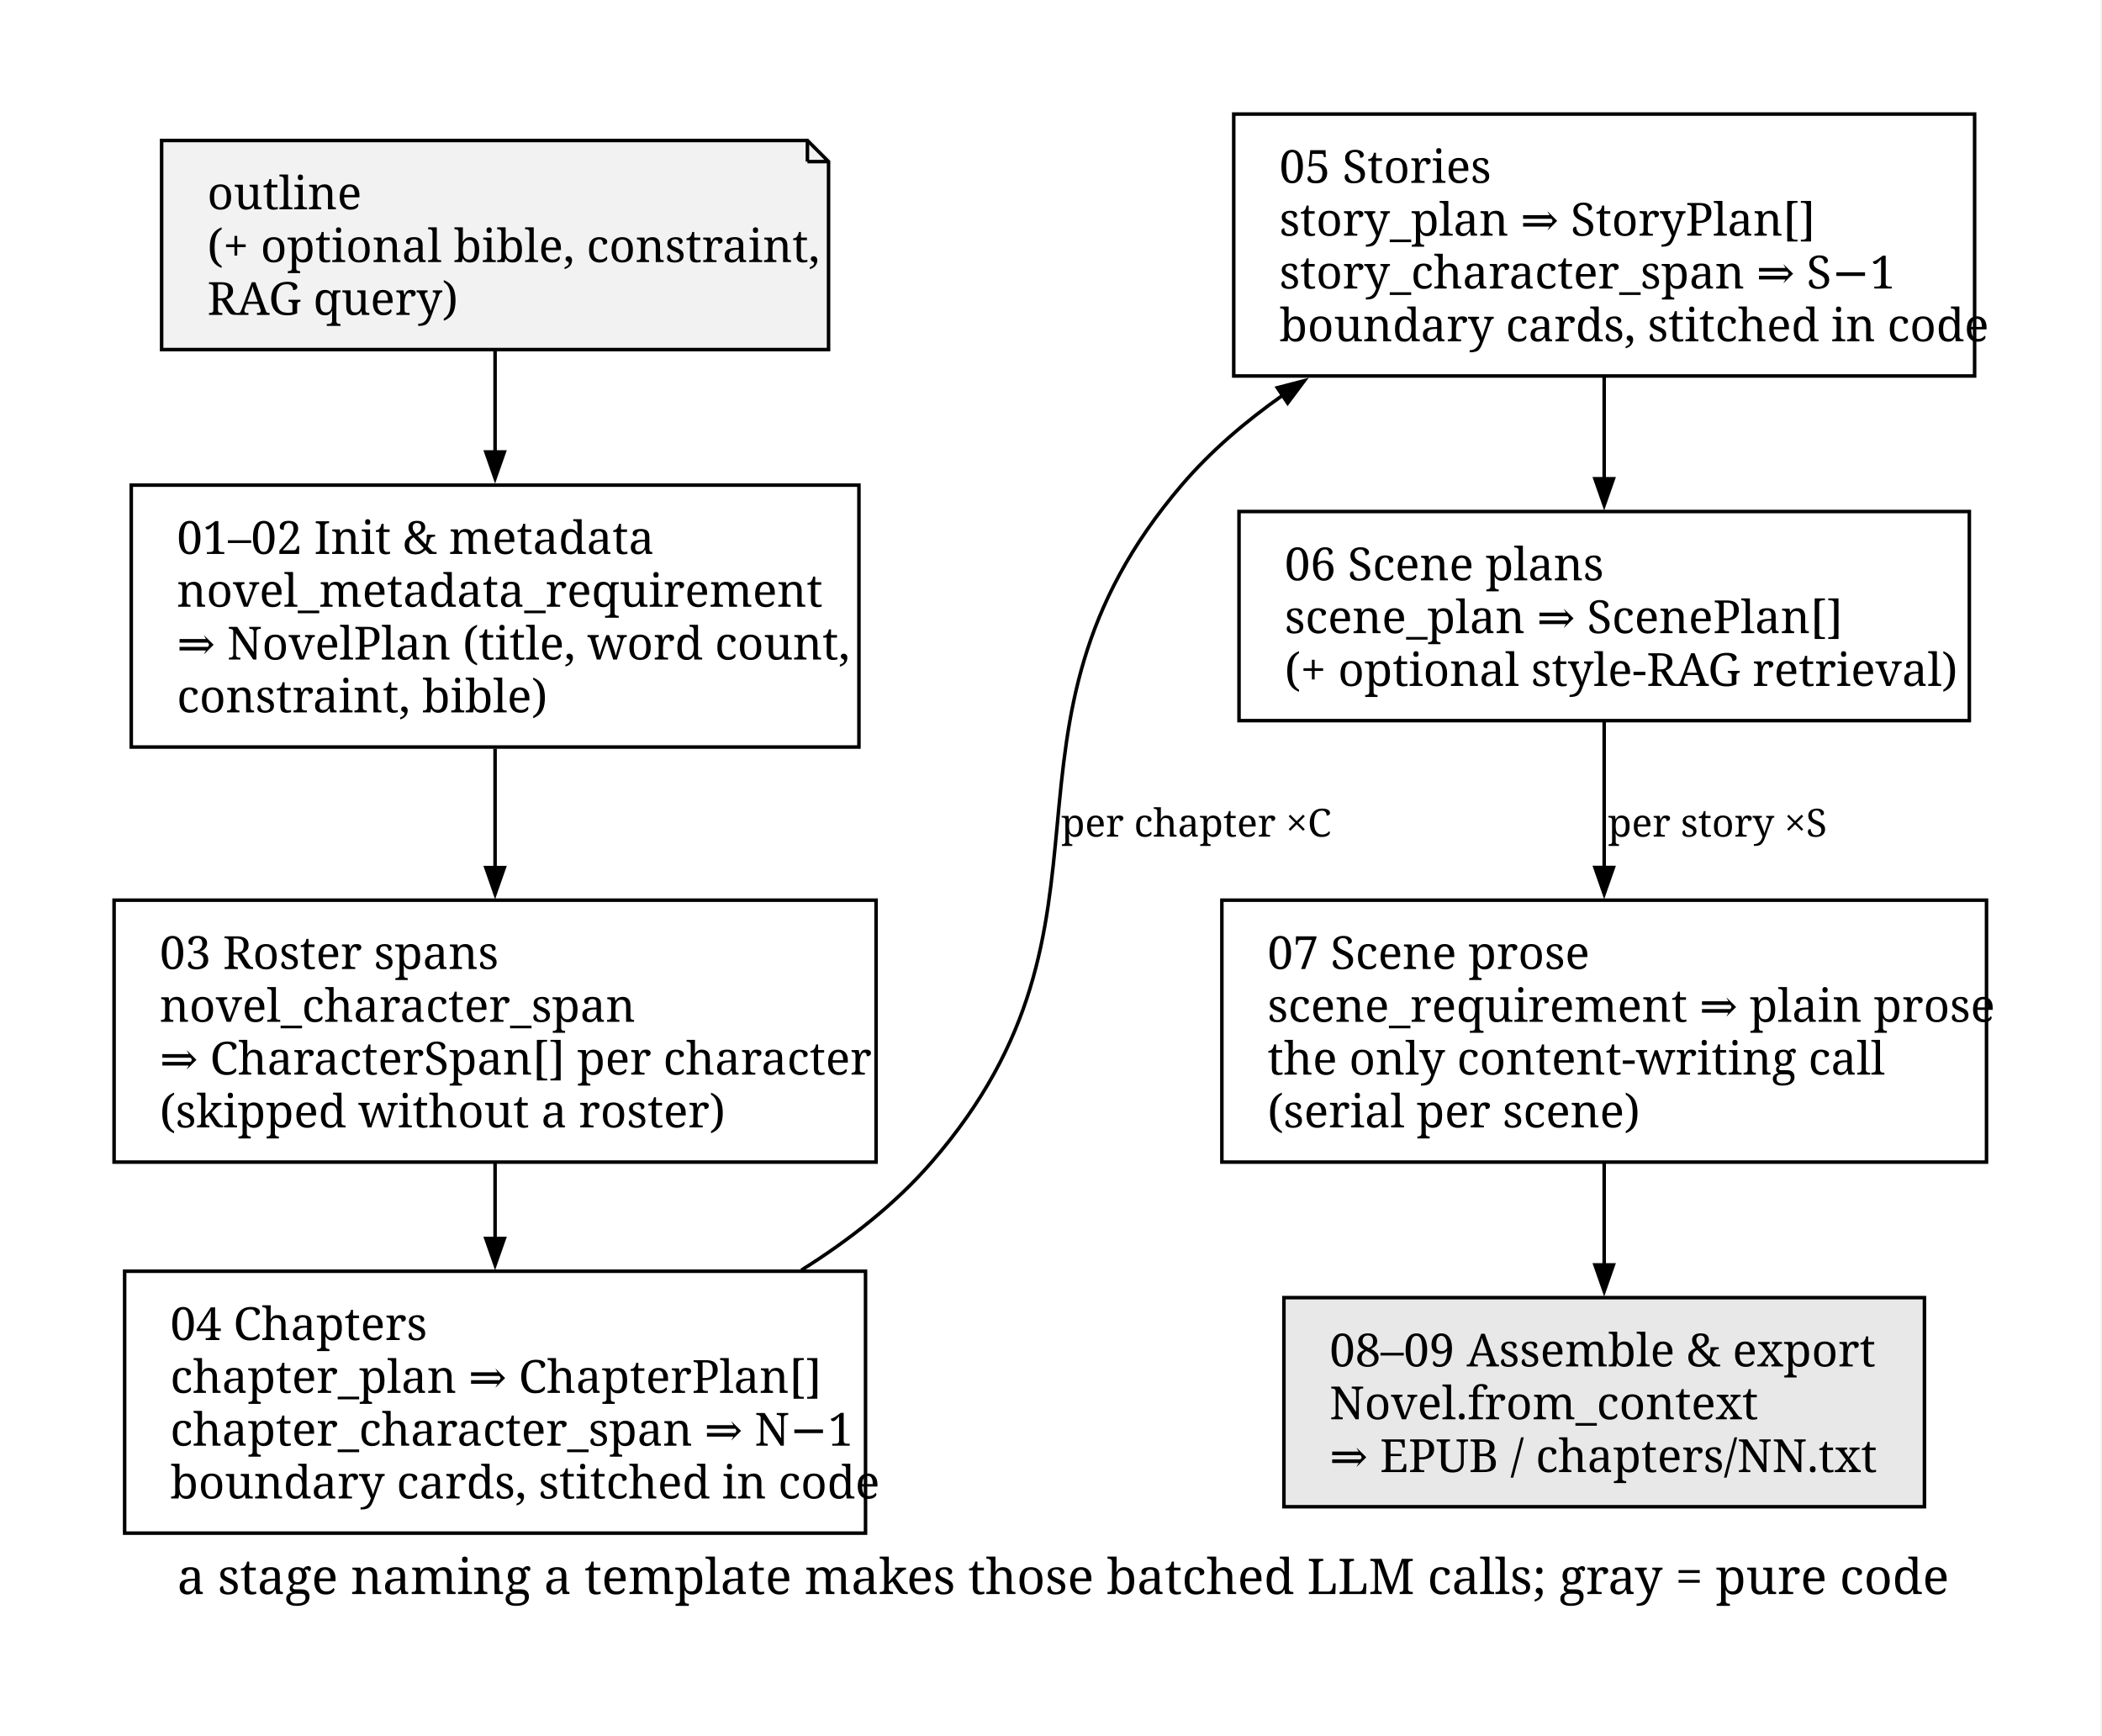
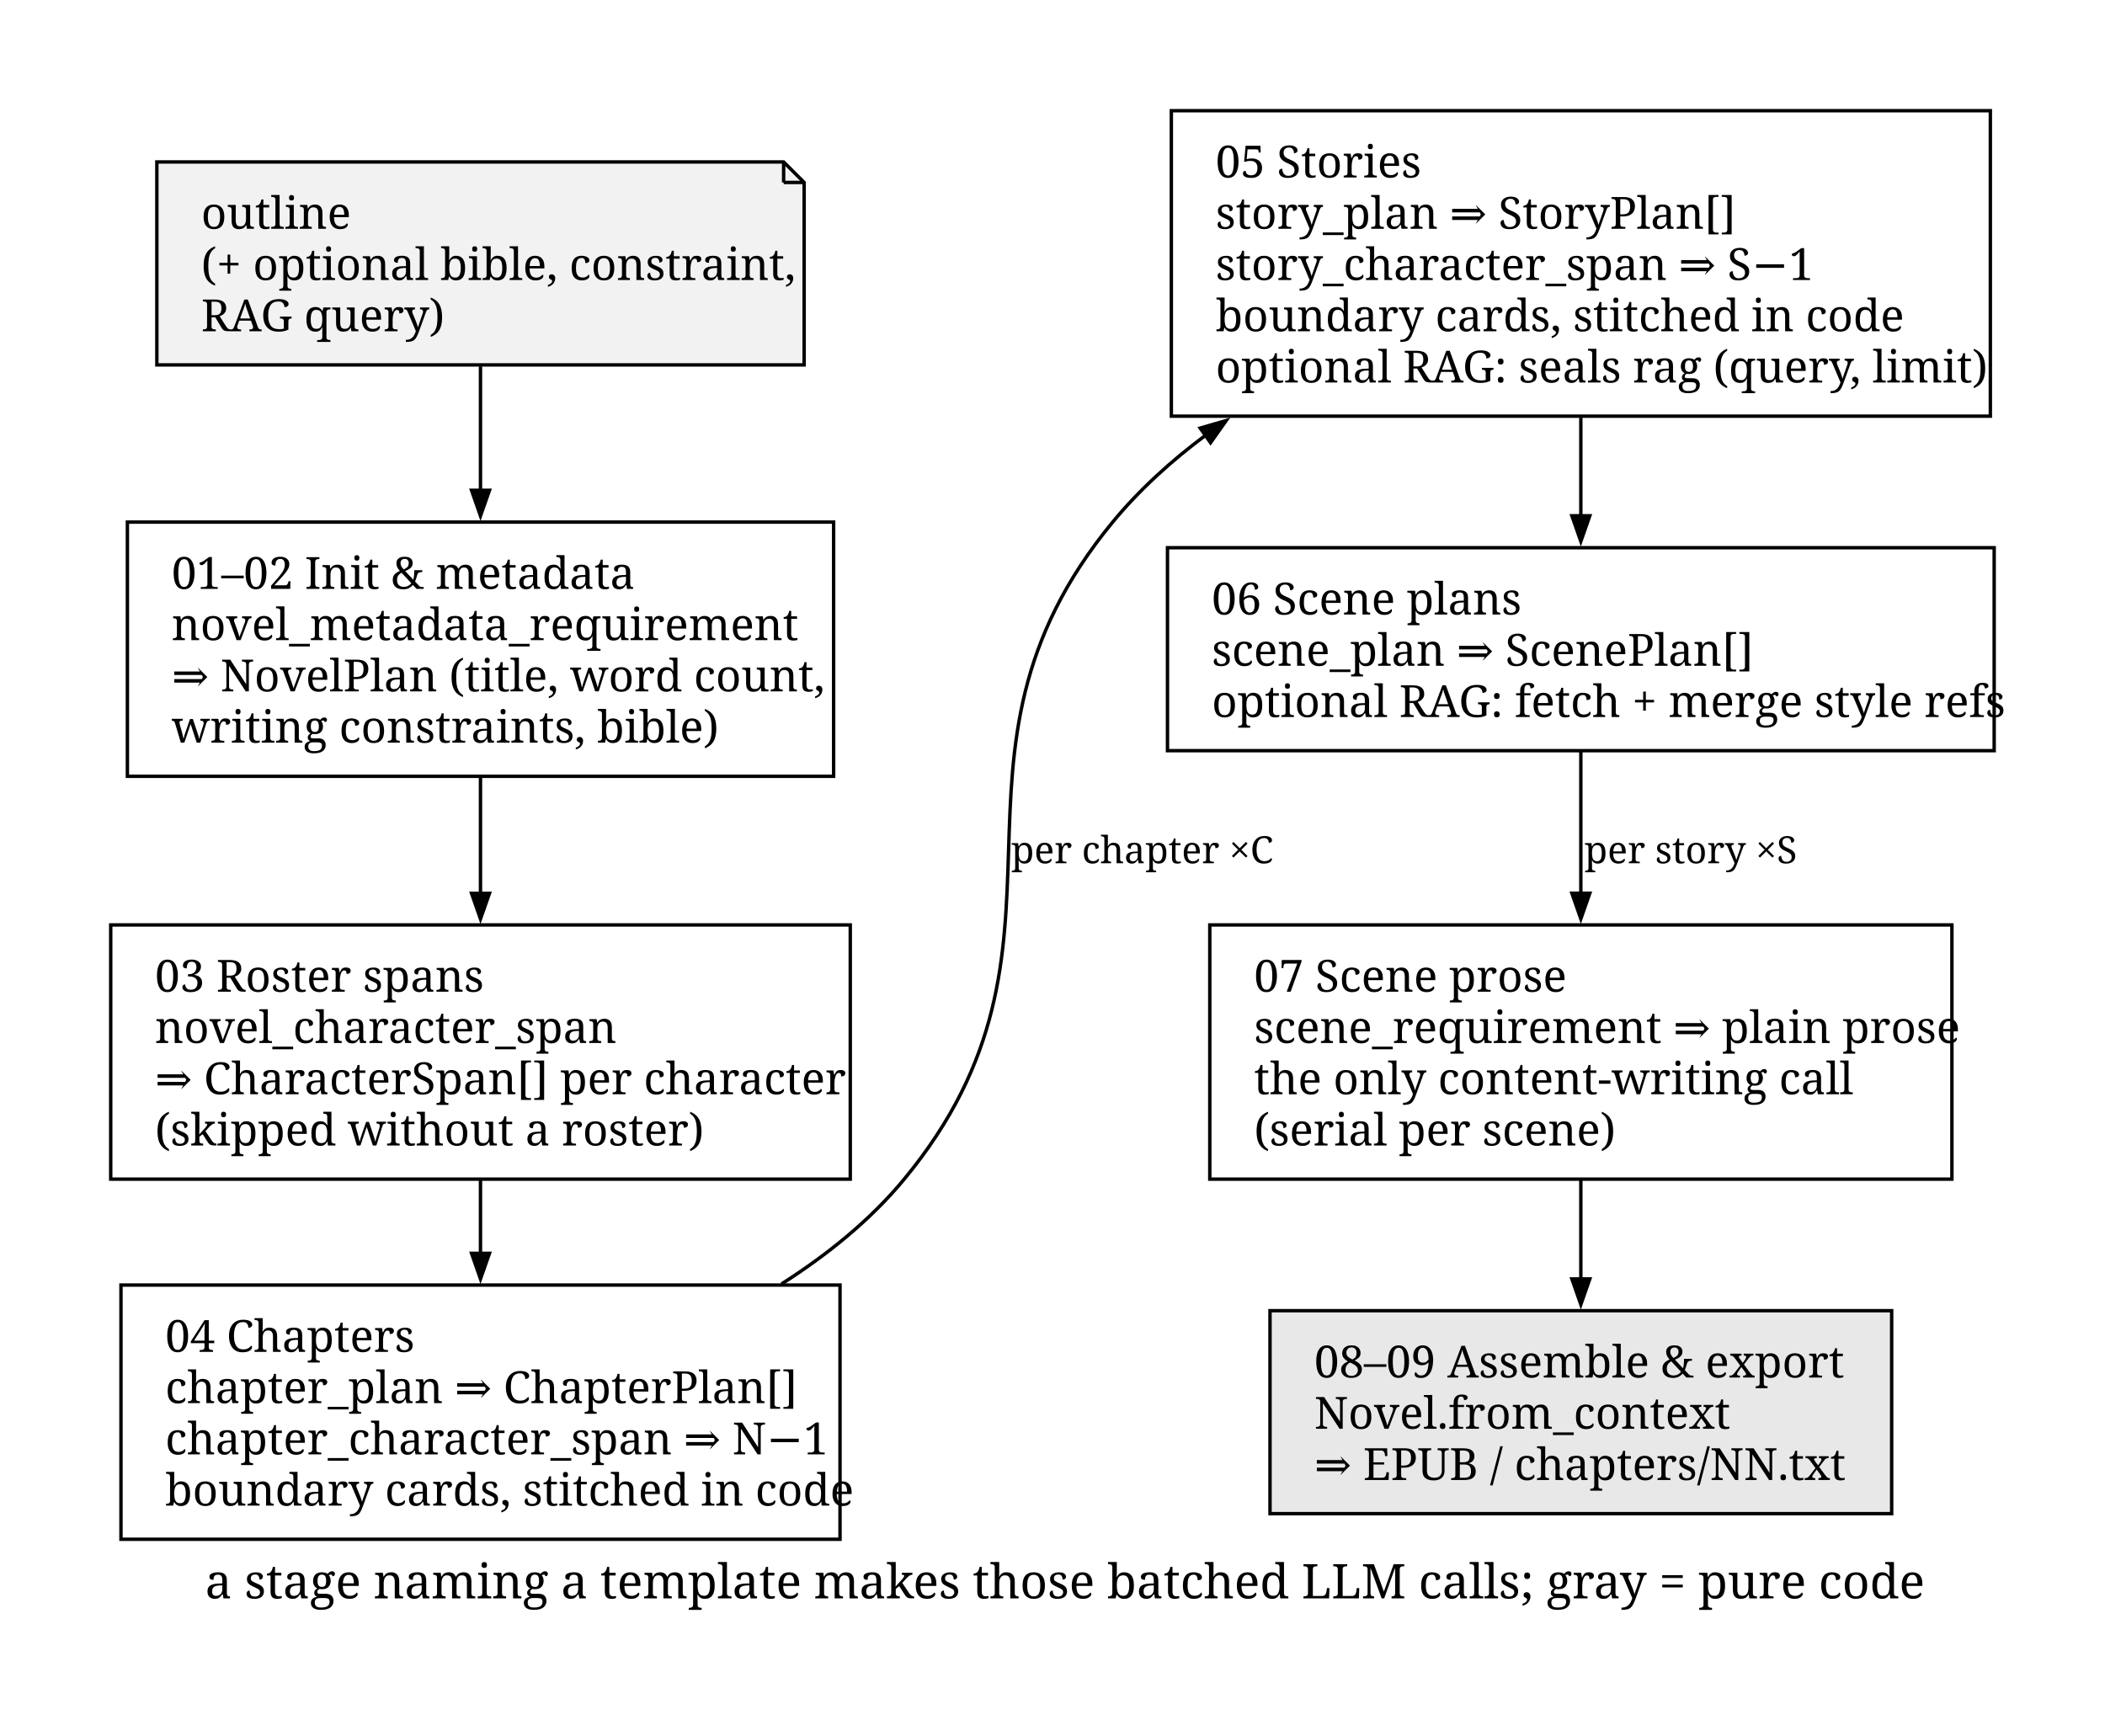
- <svg xmlns="http://www.w3.org/2000/svg" width="597pt" height="493pt" viewBox="0.00 0.00 597.00 493.00">
-   <g id="graph0" class="graph" transform="scale(1 1) rotate(0) translate(32.4 460.75)">
-     <polygon fill="white" stroke="none" points="-32.4,32.4 -32.4,-460.75 564.2,-460.75 564.2,32.4 -32.4,32.4" />
-     <text xml:space="preserve" text-anchor="middle" x="265.9" y="-7.95" font-family="serif" font-size="14.00">  a stage naming a template makes those batched LLM calls; gray = pure code</text>
+ <svg xmlns="http://www.w3.org/2000/svg" width="616pt" height="508pt" viewBox="0.00 0.00 616.00 508.00">
+   <g id="graph0" class="graph" transform="scale(1 1) rotate(0) translate(32.4 475.75)">
+     <polygon fill="white" stroke="none" points="-32.4,32.4 -32.4,-475.75 583.57,-475.75 583.57,32.4 -32.4,32.4" />
+     <text xml:space="preserve" text-anchor="middle" x="275.59" y="-7.95" font-family="serif" font-size="14.00">  a stage naming a template makes those batched LLM calls; gray = pure code</text>
    <g id="node1" class="node">
-       <polygon fill="#f2f2f2" stroke="black" points="196.92,-420.85 13.5,-420.85 13.5,-361.45 202.92,-361.45 202.92,-414.85 196.92,-420.85" />
-       <polyline fill="none" stroke="black" points="196.92,-420.85 196.92,-414.85" />
-       <polyline fill="none" stroke="black" points="202.92,-414.85 196.92,-414.85" />
-       <text xml:space="preserve" text-anchor="start" x="26.46" y="-401.3" font-family="serif" font-size="13.00">outline</text>
-       <text xml:space="preserve" text-anchor="start" x="26.46" y="-386.3" font-family="serif" font-size="13.00">(+ optional bible, constraint,</text>
-       <text xml:space="preserve" text-anchor="start" x="26.46" y="-371.3" font-family="serif" font-size="13.00">RAG query)</text>
+       <polygon fill="#f2f2f2" stroke="black" points="196.92,-428.35 13.5,-428.35 13.5,-368.95 202.92,-368.95 202.92,-422.35 196.92,-428.35" />
+       <polyline fill="none" stroke="black" points="196.92,-428.35 196.92,-422.35" />
+       <polyline fill="none" stroke="black" points="202.92,-422.35 196.92,-422.35" />
+       <text xml:space="preserve" text-anchor="start" x="26.46" y="-408.8" font-family="serif" font-size="13.00">outline</text>
+       <text xml:space="preserve" text-anchor="start" x="26.46" y="-393.8" font-family="serif" font-size="13.00">(+ optional bible, constraint,</text>
+       <text xml:space="preserve" text-anchor="start" x="26.46" y="-378.8" font-family="serif" font-size="13.00">RAG query)</text>
    </g>
    <g id="node2" class="node">
      <polygon fill="white" stroke="black" points="211.55,-322.95 4.88,-322.95 4.88,-248.55 211.55,-248.55 211.55,-322.95" />
      <text xml:space="preserve" text-anchor="start" x="17.84" y="-303.4" font-family="serif" font-size="13.00">01–02 Init &amp; metadata</text>
      <text xml:space="preserve" text-anchor="start" x="17.84" y="-288.4" font-family="serif" font-size="13.00">novel_metadata_requirement</text>
      <text xml:space="preserve" text-anchor="start" x="17.84" y="-273.4" font-family="serif" font-size="13.00">⇒ NovelPlan (title, word count,</text>
-       <text xml:space="preserve" text-anchor="start" x="17.84" y="-258.4" font-family="serif" font-size="13.00">constraint, bible)</text>
+       <text xml:space="preserve" text-anchor="start" x="17.84" y="-258.4" font-family="serif" font-size="13.00">writing constraints, bible)</text>
    </g>
    <g id="edge1" class="edge">
-       <path fill="none" stroke="black" d="M108.21,-361.07C108.21,-352.11 108.21,-342.01 108.21,-332.22" />
-       <polygon fill="black" stroke="black" points="110.84,-332.37 108.21,-324.87 105.59,-332.37 110.84,-332.37" />
+       <path fill="none" stroke="black" d="M108.21,-368.51C108.21,-357.36 108.21,-344.35 108.21,-332.04" />
+       <polygon fill="black" stroke="black" points="110.84,-332.25 108.21,-324.75 105.59,-332.25 110.84,-332.25" />
    </g>
    <g id="node3" class="node">
      <polygon fill="white" stroke="black" points="216.42,-205.05 0,-205.05 0,-130.65 216.42,-130.65 216.42,-205.05" />
      <text xml:space="preserve" text-anchor="start" x="12.96" y="-185.5" font-family="serif" font-size="13.00">03 Roster spans</text>
      <text xml:space="preserve" text-anchor="start" x="12.96" y="-170.5" font-family="serif" font-size="13.00">novel_character_span</text>
      <text xml:space="preserve" text-anchor="start" x="12.96" y="-155.5" font-family="serif" font-size="13.00">⇒ CharacterSpan[] per character</text>
      <text xml:space="preserve" text-anchor="start" x="12.96" y="-140.5" font-family="serif" font-size="13.00">(skipped without a roster)</text>
    </g>
    <g id="edge2" class="edge">
      <path fill="none" stroke="black" d="M108.21,-248.08C108.21,-237.3 108.21,-225.38 108.21,-214.13" />
      <polygon fill="black" stroke="black" points="110.84,-214.3 108.21,-206.8 105.59,-214.3 110.84,-214.3" />
    </g>
    <g id="node4" class="node">
      <polygon fill="white" stroke="black" points="213.42,-99.65 3,-99.65 3,-25.25 213.42,-25.25 213.42,-99.65" />
      <text xml:space="preserve" text-anchor="start" x="15.96" y="-80.1" font-family="serif" font-size="13.00">04 Chapters</text>
      <text xml:space="preserve" text-anchor="start" x="15.96" y="-65.1" font-family="serif" font-size="13.00">chapter_plan ⇒ ChapterPlan[]</text>
      <text xml:space="preserve" text-anchor="start" x="15.96" y="-50.1" font-family="serif" font-size="13.00">chapter_character_span ⇒ N−1</text>
      <text xml:space="preserve" text-anchor="start" x="15.96" y="-35.1" font-family="serif" font-size="13.00">boundary cards, stitched in code</text>
    </g>
    <g id="edge3" class="edge">
      <path fill="none" stroke="black" d="M108.21,-130.4C108.21,-123.45 108.21,-116.09 108.21,-108.9" />
      <polygon fill="black" stroke="black" points="110.84,-108.94 108.21,-101.44 105.59,-108.94 110.84,-108.94" />
    </g>
    <g id="node5" class="node">
-       <polygon fill="white" stroke="black" points="528.42,-428.35 318,-428.35 318,-353.95 528.42,-353.95 528.42,-428.35" />
-       <text xml:space="preserve" text-anchor="start" x="330.96" y="-408.8" font-family="serif" font-size="13.00">05 Stories</text>
-       <text xml:space="preserve" text-anchor="start" x="330.96" y="-393.8" font-family="serif" font-size="13.00">story_plan ⇒ StoryPlan[]</text>
-       <text xml:space="preserve" text-anchor="start" x="330.96" y="-378.8" font-family="serif" font-size="13.00">story_character_span ⇒ S−1</text>
-       <text xml:space="preserve" text-anchor="start" x="330.96" y="-363.8" font-family="serif" font-size="13.00">boundary cards, stitched in code</text>
+       <polygon fill="white" stroke="black" points="550.05,-443.35 310.38,-443.35 310.38,-353.95 550.05,-353.95 550.05,-443.35" />
+       <text xml:space="preserve" text-anchor="start" x="323.34" y="-423.8" font-family="serif" font-size="13.00">05 Stories</text>
+       <text xml:space="preserve" text-anchor="start" x="323.34" y="-408.8" font-family="serif" font-size="13.00">story_plan ⇒ StoryPlan[]</text>
+       <text xml:space="preserve" text-anchor="start" x="323.34" y="-393.8" font-family="serif" font-size="13.00">story_character_span ⇒ S−1</text>
+       <text xml:space="preserve" text-anchor="start" x="323.34" y="-378.8" font-family="serif" font-size="13.00">boundary cards, stitched in code</text>
+       <text xml:space="preserve" text-anchor="start" x="323.34" y="-363.8" font-family="serif" font-size="13.00">optional RAG: seals rag (query, limit)</text>
    </g>
    <g id="edge4" class="edge">
-       <path fill="none" stroke="black" d="M195.2,-99.96C208.87,-108.53 221.87,-118.71 232.21,-130.65 291.87,-199.51 244.03,-253.68 303.21,-322.95 311.4,-332.54 321.32,-341.03 331.9,-348.47" />
-       <polygon fill="black" stroke="black" points="330.38,-350.61 338.07,-352.61 333.31,-346.25 330.38,-350.61" />
-       <text xml:space="preserve" text-anchor="middle" x="305.93" y="-223.1" font-family="serif" font-size="11.00"> per chapter ×C</text>
+       <path fill="none" stroke="black" d="M196.3,-99.97C209.68,-108.49 222.3,-118.66 232.21,-130.65 289.33,-199.76 236.18,-253.76 293.21,-322.95 301.05,-332.46 310.43,-340.95 320.56,-348.48" />
+       <polygon fill="black" stroke="black" points="318.81,-350.46 326.44,-352.67 321.85,-346.18 318.81,-350.46" />
+       <text xml:space="preserve" text-anchor="middle" x="300.43" y="-223.1" font-family="serif" font-size="11.00"> per chapter ×C</text>
    </g>
    <g id="node6" class="node">
-       <polygon fill="white" stroke="black" points="526.92,-315.45 319.5,-315.45 319.5,-256.05 526.92,-256.05 526.92,-315.45" />
-       <text xml:space="preserve" text-anchor="start" x="332.46" y="-295.9" font-family="serif" font-size="13.00">06 Scene plans</text>
-       <text xml:space="preserve" text-anchor="start" x="332.46" y="-280.9" font-family="serif" font-size="13.00">scene_plan ⇒ ScenePlan[]</text>
-       <text xml:space="preserve" text-anchor="start" x="332.46" y="-265.9" font-family="serif" font-size="13.00">(+ optional style-RAG retrieval)</text>
+       <polygon fill="white" stroke="black" points="551.17,-315.45 309.25,-315.45 309.25,-256.05 551.17,-256.05 551.17,-315.45" />
+       <text xml:space="preserve" text-anchor="start" x="322.21" y="-295.9" font-family="serif" font-size="13.00">06 Scene plans</text>
+       <text xml:space="preserve" text-anchor="start" x="322.21" y="-280.9" font-family="serif" font-size="13.00">scene_plan ⇒ ScenePlan[]</text>
+       <text xml:space="preserve" text-anchor="start" x="322.21" y="-265.9" font-family="serif" font-size="13.00">optional RAG: fetch + merge style refs</text>
    </g>
    <g id="edge5" class="edge">
-       <path fill="none" stroke="black" d="M423.21,-353.7C423.21,-344.27 423.21,-334.09 423.21,-324.59" />
-       <polygon fill="black" stroke="black" points="425.84,-324.75 423.21,-317.25 420.59,-324.75 425.84,-324.75" />
+       <path fill="none" stroke="black" d="M430.21,-353.5C430.21,-343.99 430.21,-334.01 430.21,-324.76" />
+       <polygon fill="black" stroke="black" points="432.84,-324.8 430.21,-317.3 427.59,-324.8 432.84,-324.8" />
    </g>
    <g id="node7" class="node">
-       <polygon fill="white" stroke="black" points="531.8,-205.05 314.63,-205.05 314.63,-130.65 531.8,-130.65 531.8,-205.05" />
-       <text xml:space="preserve" text-anchor="start" x="327.59" y="-185.5" font-family="serif" font-size="13.00">07 Scene prose</text>
-       <text xml:space="preserve" text-anchor="start" x="327.59" y="-170.5" font-family="serif" font-size="13.00">scene_requirement ⇒ plain prose</text>
-       <text xml:space="preserve" text-anchor="start" x="327.59" y="-155.5" font-family="serif" font-size="13.00">the only content-writing call</text>
-       <text xml:space="preserve" text-anchor="start" x="327.59" y="-140.5" font-family="serif" font-size="13.00">(serial per scene)</text>
+       <polygon fill="white" stroke="black" points="538.8,-205.05 321.63,-205.05 321.63,-130.65 538.8,-130.65 538.8,-205.05" />
+       <text xml:space="preserve" text-anchor="start" x="334.59" y="-185.5" font-family="serif" font-size="13.00">07 Scene prose</text>
+       <text xml:space="preserve" text-anchor="start" x="334.59" y="-170.5" font-family="serif" font-size="13.00">scene_requirement ⇒ plain prose</text>
+       <text xml:space="preserve" text-anchor="start" x="334.59" y="-155.5" font-family="serif" font-size="13.00">the only content-writing call</text>
+       <text xml:space="preserve" text-anchor="start" x="334.59" y="-140.5" font-family="serif" font-size="13.00">(serial per scene)</text>
    </g>
    <g id="edge6" class="edge">
-       <path fill="none" stroke="black" d="M423.21,-255.8C423.21,-243.26 423.21,-228.28 423.21,-214.32" />
-       <polygon fill="black" stroke="black" points="425.84,-214.33 423.21,-206.83 420.59,-214.33 425.84,-214.33" />
-       <text xml:space="preserve" text-anchor="middle" x="453.96" y="-223.1" font-family="serif" font-size="11.00"> per story ×S</text>
+       <path fill="none" stroke="black" d="M430.21,-255.8C430.21,-243.26 430.21,-228.28 430.21,-214.32" />
+       <polygon fill="black" stroke="black" points="432.84,-214.33 430.21,-206.83 427.59,-214.33 432.84,-214.33" />
+       <text xml:space="preserve" text-anchor="middle" x="460.96" y="-223.1" font-family="serif" font-size="11.00"> per story ×S</text>
    </g>
    <g id="node8" class="node">
-       <polygon fill="#e8e8e8" stroke="black" points="514.17,-92.15 332.25,-92.15 332.25,-32.75 514.17,-32.75 514.17,-92.15" />
-       <text xml:space="preserve" text-anchor="start" x="345.21" y="-72.6" font-family="serif" font-size="13.00">08–09 Assemble &amp; export</text>
-       <text xml:space="preserve" text-anchor="start" x="345.21" y="-57.6" font-family="serif" font-size="13.00">Novel.from_context</text>
-       <text xml:space="preserve" text-anchor="start" x="345.21" y="-42.6" font-family="serif" font-size="13.00">⇒ EPUB / chapters/NN.txt</text>
+       <polygon fill="#e8e8e8" stroke="black" points="521.17,-92.15 339.25,-92.15 339.25,-32.75 521.17,-32.75 521.17,-92.15" />
+       <text xml:space="preserve" text-anchor="start" x="352.21" y="-72.6" font-family="serif" font-size="13.00">08–09 Assemble &amp; export</text>
+       <text xml:space="preserve" text-anchor="start" x="352.21" y="-57.6" font-family="serif" font-size="13.00">Novel.from_context</text>
+       <text xml:space="preserve" text-anchor="start" x="352.21" y="-42.6" font-family="serif" font-size="13.00">⇒ EPUB / chapters/NN.txt</text>
    </g>
    <g id="edge7" class="edge">
-       <path fill="none" stroke="black" d="M423.21,-130.4C423.21,-120.97 423.21,-110.79 423.21,-101.29" />
-       <polygon fill="black" stroke="black" points="425.84,-101.45 423.21,-93.95 420.59,-101.45 425.84,-101.45" />
+       <path fill="none" stroke="black" d="M430.21,-130.4C430.21,-120.97 430.21,-110.79 430.21,-101.29" />
+       <polygon fill="black" stroke="black" points="432.84,-101.45 430.21,-93.95 427.59,-101.45 432.84,-101.45" />
    </g>
  </g>
</svg>
